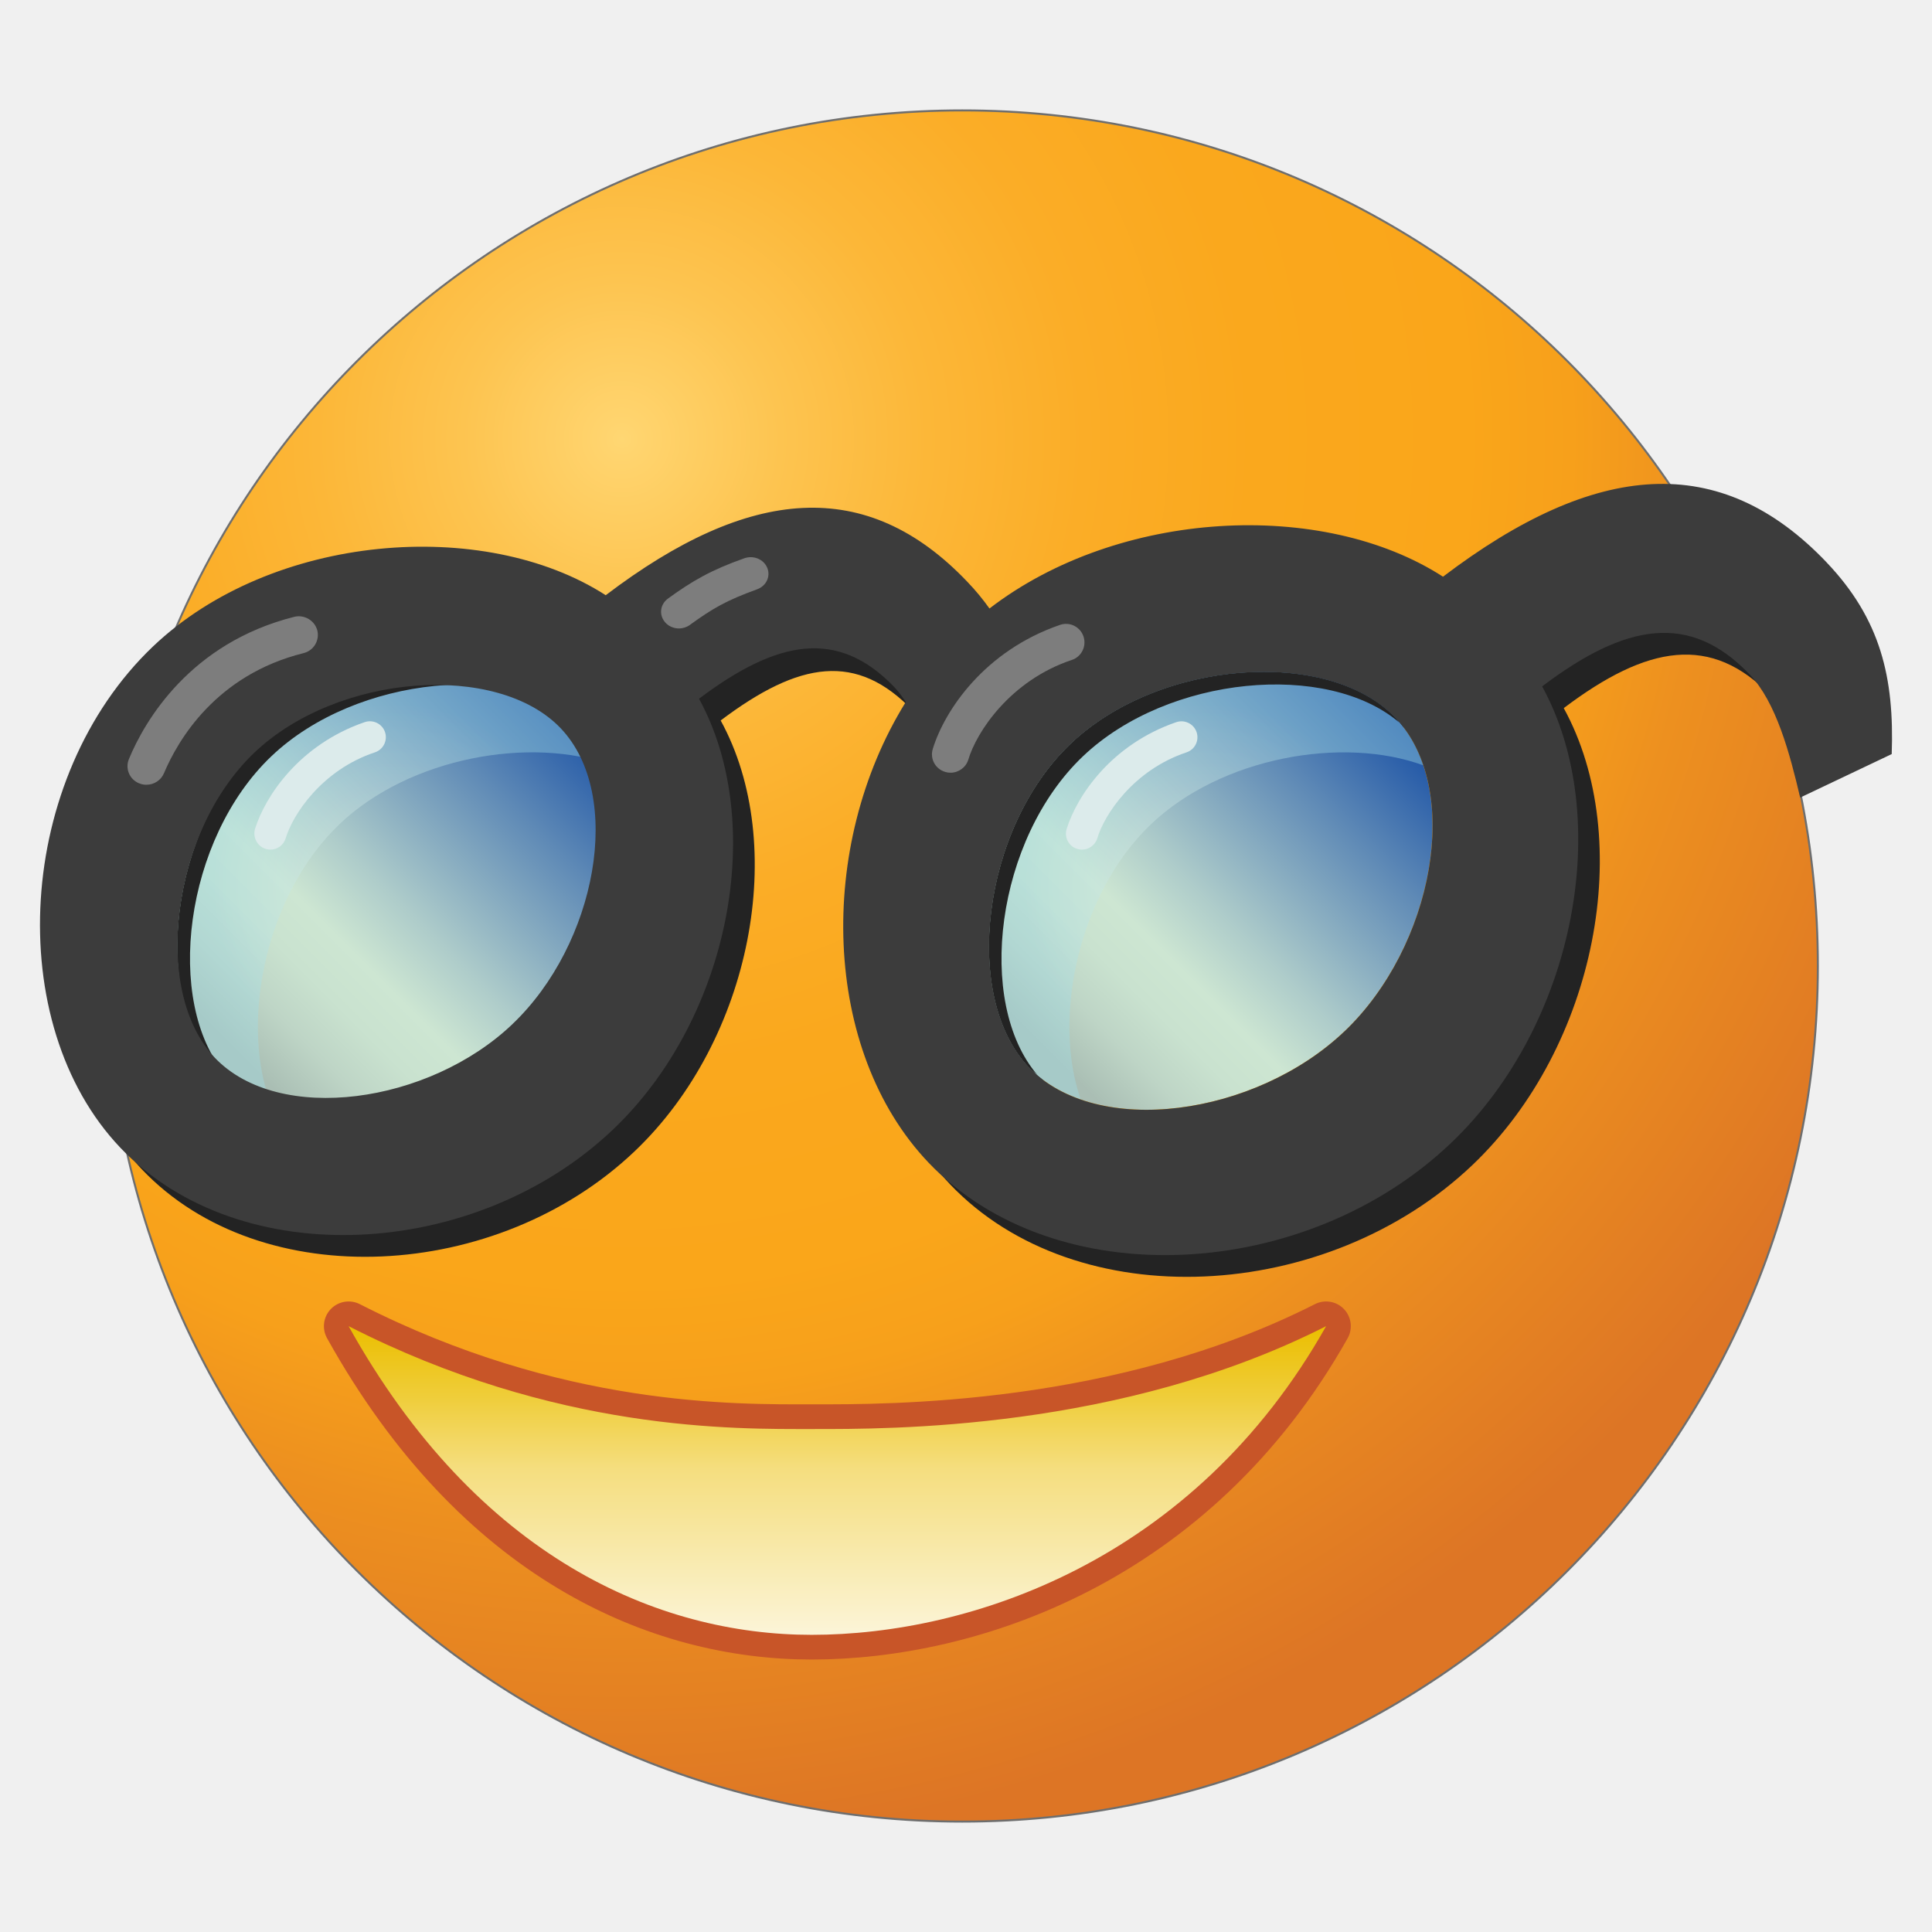
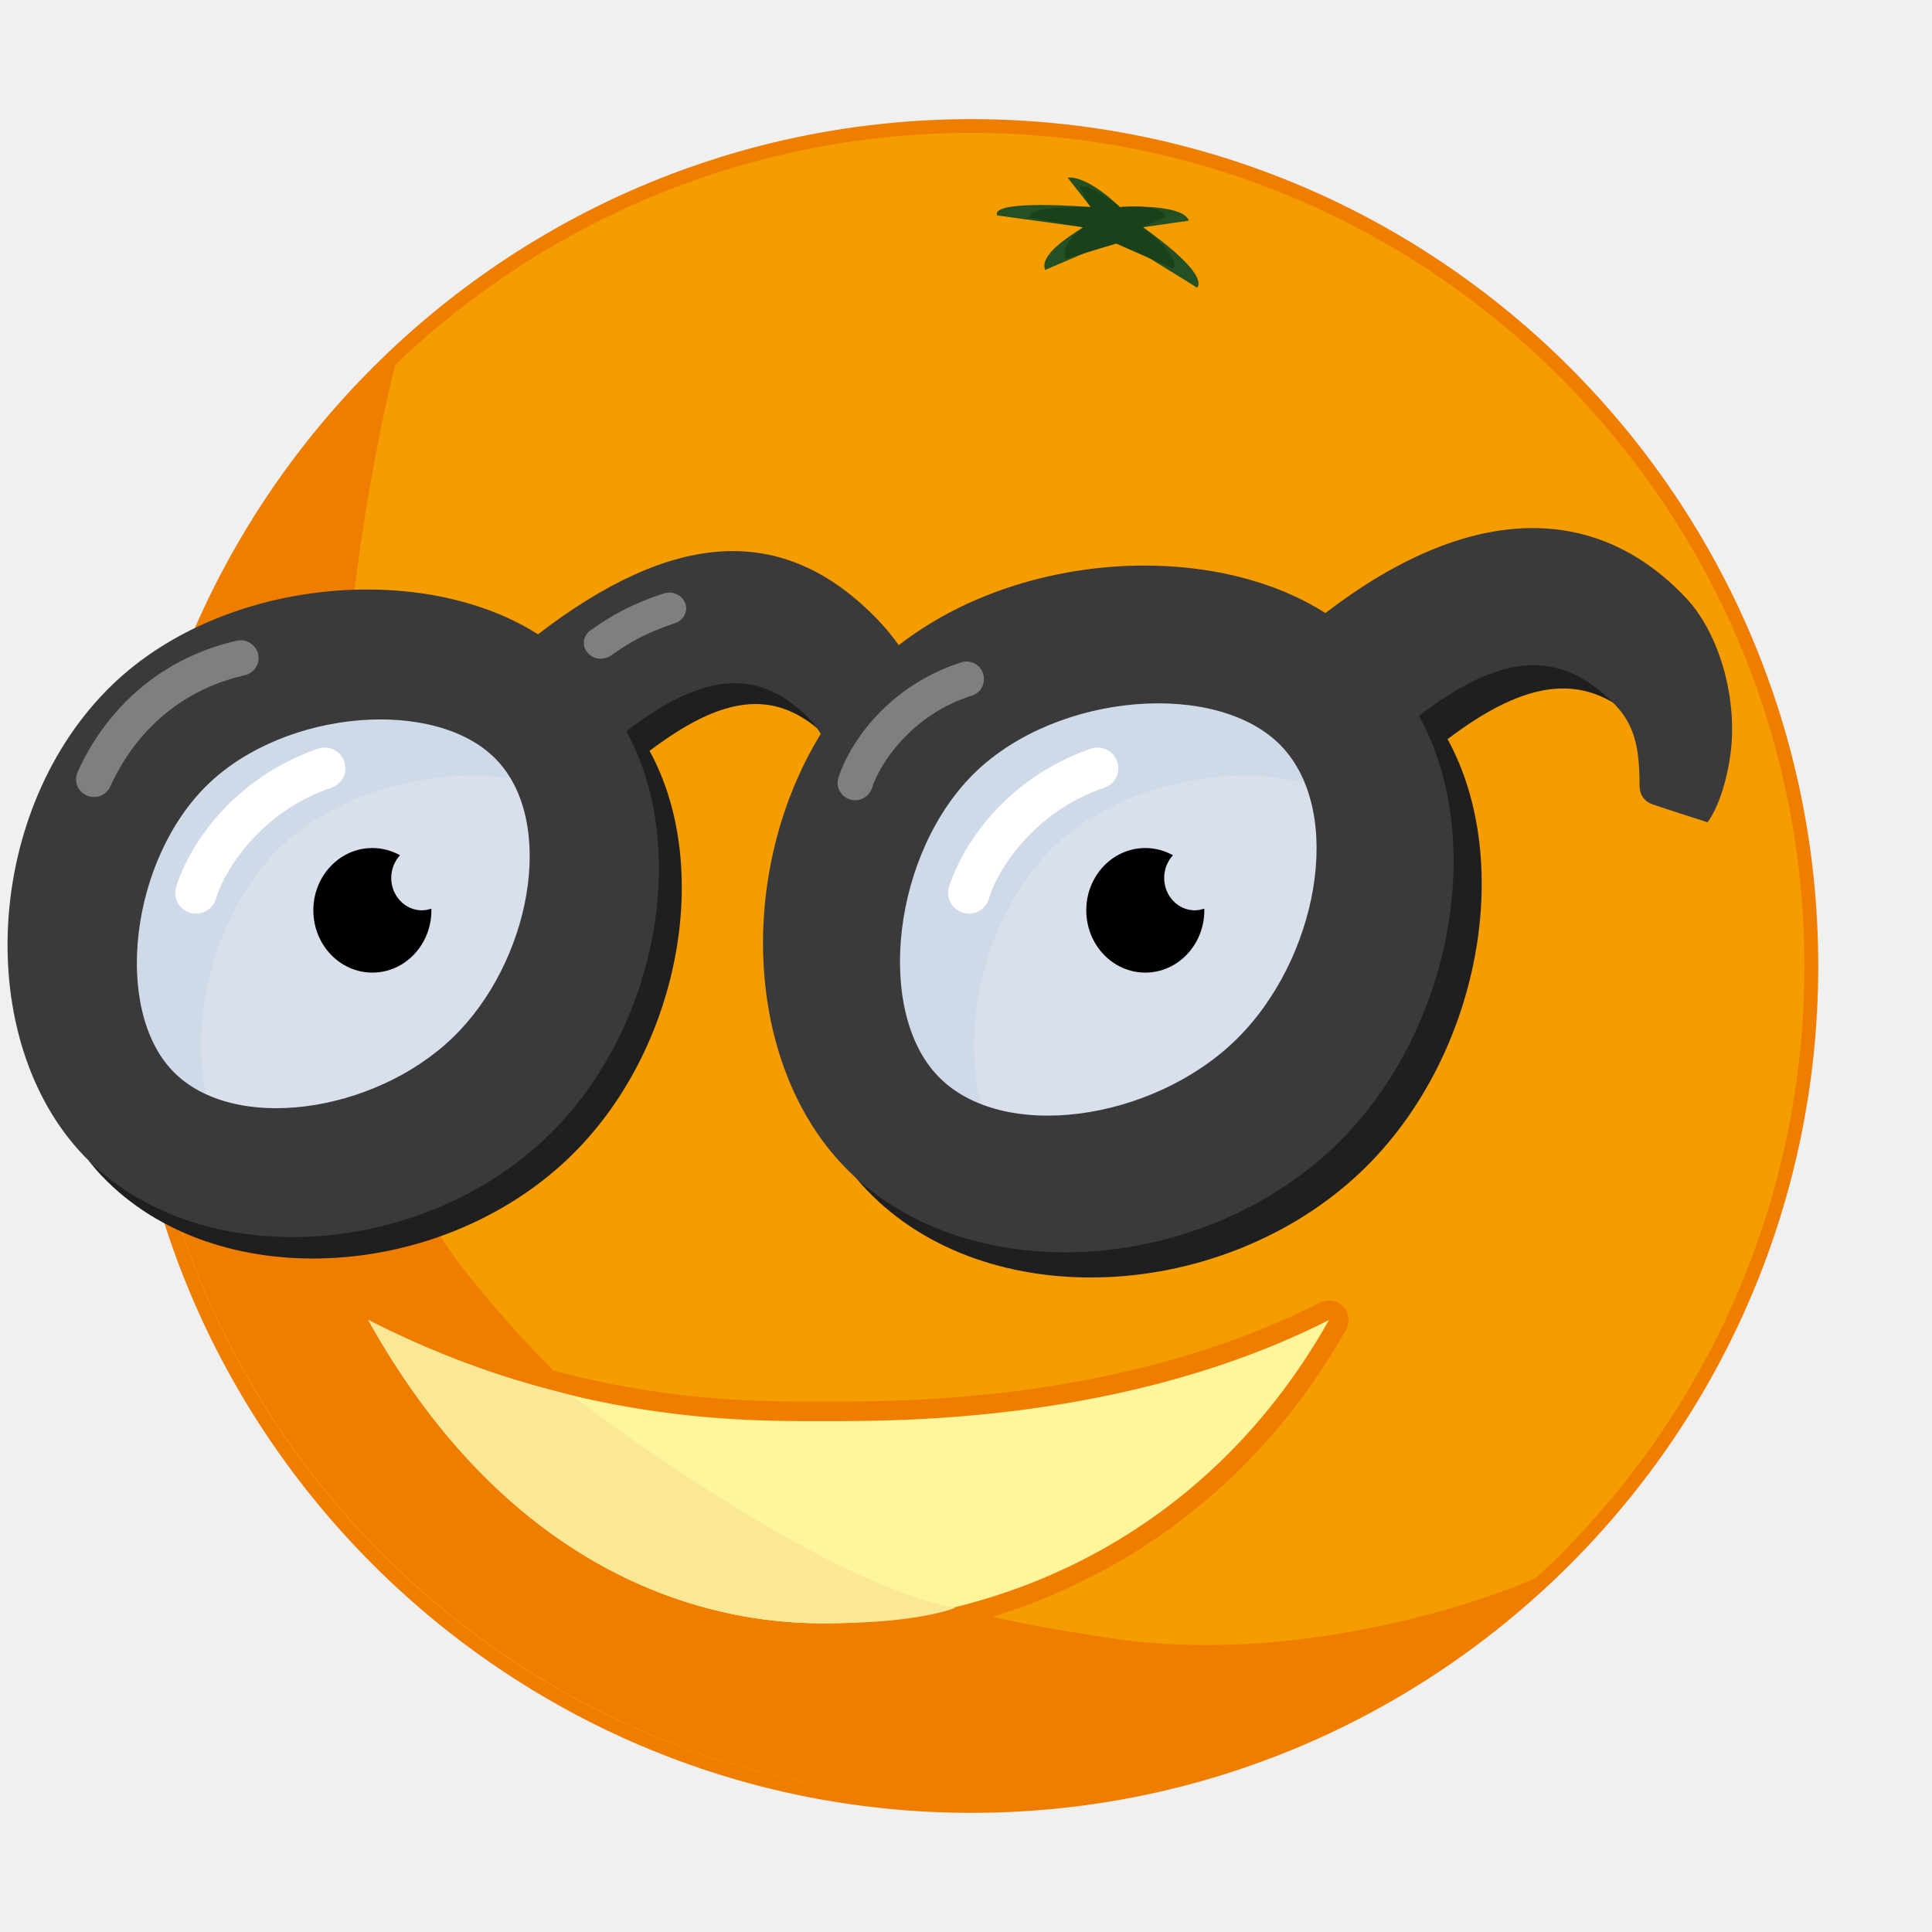
- <svg xmlns="http://www.w3.org/2000/svg" enable-background="new 0 0 48 48" xml:space="preserve" viewBox="0 0 48 48" version="1.1" y="0px" x="0px">
-   <defs>
-     <linearGradient id="linearGradient4030" y2="31" gradientUnits="userSpaceOnUse" x2="21" gradientTransform="matrix(1.278211,0,0,1.278211,-6.677185,-6.67706)" y1="39" x1="21">
-       <stop stop-color="#FFF" offset="0" />
-       <stop stop-color="#FEFDF6" offset="0.103" />
-       <stop stop-color="#FCF6DE" offset="0.224" />
-       <stop stop-color="#F9ECB6" offset="0.399" />
-       <stop stop-color="#F5DE7F" offset="0.653" />
-       <stop stop-color="#EFCD39" offset="0.83" />
-       <stop stop-color="#EBBE00" offset="1" />
-     </linearGradient>
-   </defs>
-   <radialGradient id="SVGID_1_" gradientUnits="userSpaceOnUse" cy="13.761" cx="17.314" gradientTransform="matrix(1.278211,0,0,1.278211,-6.677185,-6.67706)" r="27.328">
-     <stop stop-color="#FFD773" offset="0" />
-     <stop stop-color="#FFD46E" offset="0.013" />
-     <stop stop-color="#FDC450" offset="0.113" />
-     <stop stop-color="#FCB738" offset="0.217" />
-     <stop stop-color="#FBAD27" offset="0.328" />
-     <stop stop-color="#FAA81D" offset="0.449" />
-     <stop stop-color="#FAA61A" offset="0.6" />
-     <stop stop-color="#F7A01B" offset="0.675" />
-     <stop stop-color="#ED901F" offset="0.772" />
-     <stop stop-color="#DD7525" offset="1" />
-   </radialGradient>
-   <path d="M23.908,45.232c-11.73,0-21.235-9.507-21.235-21.232,0-11.728,9.506-21.232,21.235-21.232,11.725,0,21.231,9.506,21.231,21.232s-9.505,21.232-21.231,21.232z" stroke-opacity="0.542" stroke="#000" stroke-dasharray="none" stroke-miterlimit="4" stroke-width="0.1" fill="none" />
-   <path fill="url(#SVGID_1_)" d="M23.908,45.232c-11.73,0-21.235-9.507-21.235-21.232,0-11.728,9.506-21.232,21.235-21.232,11.725,0,21.231,9.506,21.231,21.232s-9.505,21.232-21.231,21.232z" />
-   <path stroke-linejoin="round" d="m20.205,35.504c-1.952,0-6.381,0.078-11.544-2.556,3.205,5.756,7.691,7.669,11.504,7.669,3.932,0,9.497-1.833,12.782-7.669-5.113,2.595-10.886,2.556-12.742,2.556z" stroke="#c85528" stroke-linecap="round" stroke-miterlimit="10" stroke-width="1.227" fill="none" />
-   <path fill="#232323" d="m41.8,12.564c-1.636,0.011-3.428,0.798-5.409,2.303-2.987-1.929-8.054-1.682-11.267,0.791-0.297-0.049-0.649-0.075-0.859-0.294-2.494-2.62-5.106-2.749-8.678-0.035-3.022-1.945-8.291-1.543-11.25,1.277-0.193,0.182-0.372,0.374-0.543,0.573-0.726,2.139-1.118,4.433-1.118,6.821,0,1.603,0.18,3.165,0.516,4.667,0.107,0.134,0.22,0.267,0.34,0.392,2.967,3.115,8.831,2.79,12.24-0.46,2.912-2.774,3.826-7.613,2.133-10.699,1.956-1.475,3.383-1.705,4.783-0.236,0.1,0.104,0.266,0.185,0.35,0.318-2.223,3.582-2.08,8.664,0.57,11.446,3.15,3.3,9.364,2.957,12.979-0.488,3.087-2.944,4.057-8.077,2.264-11.347,2.073-1.566,3.67-1.853,5.155-0.298,0.028,0.031,0.055,0.065,0.083,0.096-0.56-1.715-1.333-3.336-2.289-4.828zm-28.526,13.417c-2.076,1.98-5.802,2.51-7.396,0.839-1.57-1.646-1.099-5.595,0.977-7.577,2.077-1.977,6.045-2.26,7.614-0.61,1.593,1.669,0.881,5.37-1.195,7.348zm20.67,0.18c-2.205,2.1-6.155,2.664-7.847,0.89-1.665-1.746-1.167-5.935,1.037-8.032,2.2-2.1,6.41-2.397,8.072-0.649,1.691,1.772,0.936,5.694-1.262,7.792z" />
-   <linearGradient id="SVGID_5_" y2="18.999" gradientUnits="userSpaceOnUse" x2="32.171" gradientTransform="matrix(1.278211,0,0,1.278211,-6.677185,-6.67706)" y1="25.959" x1="25.211">
-     <stop stop-color="#AABEB4" offset="0.05" />
-     <stop stop-color="#ACC1B6" offset="0.061" />
-     <stop stop-color="#BED5C6" offset="0.159" />
-     <stop stop-color="#C9E2CF" offset="0.256" />
-     <stop stop-color="#CDE6D2" offset="0.35" />
-     <stop stop-color="#AECCCA" offset="0.484" />
-     <stop stop-color="#5F8AB6" offset="0.774" />
-     <stop stop-color="#1E54A6" offset="1" />
-   </linearGradient>
-   <path fill="url(#SVGID_5_)" d="m33.402,25.623c-2.205,2.101-6.155,2.664-7.844,0.89-1.663-1.745-1.167-5.935,1.038-8.034,2.2-2.099,6.409-2.397,8.072-0.648,1.69,1.773,0.937,5.693-1.265,7.792z" />
-   <radialGradient id="SVGID_6_" gradientUnits="userSpaceOnUse" cy="22.436" cx="28.667" gradientTransform="matrix(1.278211,0,0,1.278211,-6.677185,-6.67706)" r="4.188">
-     <stop stop-color="#E6F0E6" offset="0.15" />
-     <stop stop-color="#A0DCE6" offset="0.85" />
-   </radialGradient>
-   <path opacity="0.4" fill="url(#SVGID_6_)" d="m28.594,20.479c1.75-1.668,4.766-2.197,6.766-1.465-0.152-0.451-0.38-0.854-0.693-1.182-1.663-1.749-5.872-1.451-8.072,0.648-2.205,2.1-2.7,6.289-1.038,8.034,0.346,0.363,0.79,0.622,1.292,0.798-0.709-2.034-0.049-5.124,1.745-6.832z" />
-   <path fill="#dcebeb" d="m26.766,21.091c0.037,0.011,0.077,0.018,0.116,0.018,0.167,0,0.327-0.11,0.38-0.281,0.173-0.588,0.899-1.698,2.22-2.137,0.206-0.07,0.317-0.294,0.247-0.501-0.07-0.208-0.297-0.318-0.505-0.248-1.617,0.556-2.466,1.83-2.724,2.654-0.064,0.21,0.054,0.432,0.266,0.496z" />
-   <path fill="#232323" d="m34.765,17.952c-0.035-0.038-0.06-0.082-0.097-0.12-1.663-1.749-5.872-1.451-8.072,0.648-2.205,2.1-2.7,6.289-1.038,8.034,0.064,0.07,0.141,0.129,0.213,0.19-1.542-1.809-1.025-5.859,1.133-7.913,2.118-2.016,6.078-2.366,7.861-0.839z" />
-   <linearGradient id="SVGID_7_" y2="18.997" gradientUnits="userSpaceOnUse" x2="16.396" gradientTransform="matrix(1.278211,0,0,1.278211,-6.677185,-6.67706)" y1="25.957" x1="9.435">
-     <stop stop-color="#AABEB4" offset="0.05" />
-     <stop stop-color="#ACC1B6" offset="0.061" />
-     <stop stop-color="#BED5C6" offset="0.159" />
-     <stop stop-color="#C9E2CF" offset="0.256" />
-     <stop stop-color="#CDE6D2" offset="0.35" />
-     <stop stop-color="#AECCCA" offset="0.484" />
-     <stop stop-color="#5F8AB6" offset="0.774" />
-     <stop stop-color="#1E54A6" offset="1" />
-   </linearGradient>
-   <path fill="url(#SVGID_7_)" d="m13.24,25.623c-2.202,2.101-6.152,2.664-7.844,0.89-1.665-1.745-1.168-5.935,1.034-8.034,2.202-2.099,6.412-2.397,8.075-0.648,1.691,1.773,0.936,5.693-1.264,7.792z" />
-   <radialGradient id="SVGID_8_" gradientUnits="userSpaceOnUse" cy="22.436" cx="12.893" gradientTransform="matrix(1.278211,0,0,1.278211,-6.677185,-6.67706)" r="4.188">
-     <stop stop-color="#E6F0E6" offset="0.15" />
-     <stop stop-color="#A0DCE6" offset="0.85" />
-   </radialGradient>
-   <path opacity="0.4" fill="url(#SVGID_8_)" d="M8.431,20.479c1.749-1.669,4.767-2.198,6.766-1.465-0.154-0.452-0.38-0.854-0.693-1.183-1.663-1.748-5.872-1.45-8.074,0.648-2.202,2.101-2.7,6.289-1.034,8.034,0.346,0.363,0.79,0.622,1.291,0.798-0.711-2.034-0.047-5.125,1.745-6.832z" />
-   <path fill="#dcebeb" d="m6.601,21.091c0.041,0.011,0.079,0.018,0.116,0.018,0.173,0,0.327-0.11,0.38-0.281,0.176-0.588,0.897-1.698,2.22-2.137,0.207-0.07,0.317-0.294,0.249-0.501-0.07-0.209-0.297-0.319-0.505-0.249-1.617,0.556-2.467,1.83-2.726,2.654-0.06,0.21,0.059,0.432,0.266,0.496z" />
-   <path fill="#232323" d="m14.601,17.952c-0.033-0.038-0.061-0.082-0.097-0.12-1.663-1.749-5.872-1.451-8.075,0.648-2.202,2.1-2.7,6.289-1.034,8.034,0.066,0.07,0.138,0.129,0.213,0.19-1.539-1.809-1.024-5.86,1.133-7.914,2.114-2.016,6.077-2.366,7.859-0.838z" />
-   <path fill="#3c3c3c" d="M45.382,13.972c-2.646-2.778-5.739-2.524-9.531,0.356-2.987-1.93-8.055-1.682-11.268,0.79-0.159-0.223-0.34-0.446-0.55-0.664-2.495-2.621-5.412-2.381-8.984,0.334-3.02-1.947-8.291-1.544-11.251,1.276-3.406,3.249-3.753,9.359-0.804,12.455,2.967,3.115,8.829,2.789,12.24-0.46,2.912-2.774,3.824-7.613,2.133-10.699,1.956-1.475,3.461-1.747,4.86-0.281,0.098,0.105,0.189,0.23,0.276,0.363-2.223,3.582-2.083,8.664,0.569,11.446,3.147,3.3,9.364,2.957,12.978-0.49,3.089-2.942,4.058-8.075,2.264-11.345,2.072-1.566,3.67-1.853,5.155-0.297,0.662,0.693,0.997,1.963,1.256,3.06l2.274-1.081c0.066-1.892-0.272-3.35-1.618-4.763zm-32.648,11.47c-2.074,1.98-5.802,2.51-7.396,0.838-1.568-1.647-1.097-5.594,0.977-7.577,2.077-1.977,6.045-2.26,7.615-0.61,1.59,1.671,0.882,5.37-1.196,7.348zm20.669,0.182c-2.205,2.101-6.155,2.664-7.844,0.89-1.663-1.745-1.167-5.935,1.038-8.034,2.2-2.099,6.409-2.397,8.072-0.648,1.69,1.773,0.937,5.693-1.265,7.792z" />
-   <path fill="#7d7d7d" d="M3.457,19.462c-0.24-0.097-0.353-0.368-0.253-0.606,0.394-0.953,1.526-2.882,4.107-3.531,0.251-0.061,0.507,0.089,0.573,0.339,0.06,0.249-0.091,0.502-0.344,0.563-2.183,0.545-3.123,2.17-3.466,2.983v0.001c-0.077,0.179-0.251,0.286-0.436,0.286-0.06,0.001-0.121-0.01-0.18-0.036zm20.024-0.284c0.046,0.014,0.089,0.02,0.134,0.02,0.197,0,0.38-0.127,0.442-0.323,0.201-0.685,1.043-1.971,2.576-2.48,0.239-0.081,0.367-0.343,0.286-0.582-0.081-0.242-0.343-0.371-0.583-0.288-1.876,0.644-2.866,2.122-3.16,3.078-0.078,0.243,0.059,0.5,0.304,0.574zm-6.964-3.727c-0.15-0.18-0.114-0.44,0.079-0.58,0.596-0.433,1.066-0.708,1.897-1.001,0.229-0.081,0.483,0.026,0.57,0.239,0.087,0.213-0.027,0.452-0.256,0.533-0.772,0.281-1.097,0.472-1.669,0.885-0.081,0.058-0.176,0.087-0.272,0.087-0.132-0.001-0.262-0.056-0.349-0.162z" />
-   <path d="m20.205,35.504c-1.952,0-6.381,0.078-11.544-2.556,3.205,5.756,7.691,7.669,11.504,7.669,3.932,0,9.497-1.833,12.782-7.669-5.113,2.595-10.886,2.556-12.742,2.556z" stroke-miterlimit="10" fill="url(#linearGradient4030)" />
+ <svg xmlns="http://www.w3.org/2000/svg" version="1.1" id="Layer_1" x="0px" y="0px" width="218.268px" height="218.268px" viewBox="0 0 218.268 218.268" enable-background="new 0 0 218.268 218.268" xml:space="preserve">
+   <g>
+     <g>
+       <path fill="#F59C00" d="M109.747,204.029c-52.426,0-94.905-42.491-94.905-94.895c0-52.417,42.484-94.896,94.905-94.896    c52.402,0,94.89,42.488,94.89,94.896C204.636,161.539,162.154,204.029,109.747,204.029z" />
+       <path fill="#EF7D00" d="M109.747,204.807c-52.759,0-95.684-42.917-95.684-95.673c0-52.755,42.925-95.674,95.684-95.674    c52.752,0,95.669,42.919,95.669,95.674C205.416,161.89,162.499,204.807,109.747,204.807z M109.747,15.018    c-51.901,0-94.125,42.222-94.125,94.116c0,51.896,42.224,94.114,94.125,94.114c51.892,0,94.11-42.219,94.11-94.114    C203.857,57.24,161.638,15.018,109.747,15.018z" />
+     </g>
+     <path fill="#EF7D00" d="M125.783,185.113c-18.717-2.819-45.641-7.391-72.668-40.786c-27.029-33.397-8.29-103.81-8.29-103.81   c-17.979,17.209-29.229,41.391-29.229,68.246c0,52.205,42.318,94.528,94.53,94.528c24.911,0,47.501-9.711,64.39-25.457   C164.214,182.516,143.907,187.843,125.783,185.113z" />
+     <path fill="#EF7D00" d="M93.017,185.608c-12.558,0-36.188-4.601-53.346-35.409c-0.473-0.85-0.334-1.908,0.34-2.607   c0.679-0.701,1.728-0.877,2.594-0.435c21.922,11.184,40.91,11.184,49.02,11.184h2.326c8.199,0,33.15,0,55.194-11.186   c0.868-0.44,1.923-0.262,2.595,0.442c0.672,0.701,0.807,1.764,0.33,2.611C137.376,176.308,111.931,185.608,93.017,185.608z    M47.299,154.23c15.562,23.287,35.014,26.962,45.718,26.962c7.962,0,33.819-2.062,51.336-27.004   c-21.059,8.57-42.768,8.569-50.402,8.569l-2.326,0.001C84.035,162.758,67.265,162.758,47.299,154.23z" />
+     <path fill="#1F1F1F" d="M176.23,61.857c-7.042,0.051-14.754,3.435-23.282,9.913c-12.858-8.301-34.667-7.24-48.497,3.406   c-1.276-0.208-2.796-0.321-3.696-1.264c-10.735-11.278-21.979-11.835-37.352-0.149c-13.009-8.372-35.685-6.642-48.424,5.496   c-0.831,0.784-1.601,1.609-2.337,2.467c-3.126,9.206-4.815,19.08-4.815,29.359c0,6.898,0.776,13.621,2.226,20.086   c0.46,0.576,0.944,1.149,1.461,1.689c12.771,13.407,38.012,12.009,52.684-1.979c12.534-11.94,16.467-32.77,9.184-46.053   c8.418-6.348,14.563-7.341,20.586-1.019c0.43,0.447,1.145,0.799,1.507,1.371c-9.565,15.415-8.95,37.291,2.457,49.267   c13.555,14.204,40.305,12.726,55.864-2.103c13.286-12.671,17.461-34.764,9.744-48.84c8.922-6.74,15.794-7.978,22.186-1.281   c0.122,0.133,0.238,0.28,0.359,0.414c-2.41-7.386-5.738-14.361-9.855-20.782L176.23,61.857z M53.447,119.607   c-8.934,8.522-24.973,10.805-31.833,3.609c-6.755-7.085-4.729-24.082,4.204-32.613c8.941-8.511,26.02-9.729,32.773-2.625   C65.449,95.162,62.384,111.089,53.447,119.607L53.447,119.607z M142.417,120.383c-9.489,9.038-26.491,11.466-33.776,3.829   c-7.168-7.516-5.021-25.545,4.464-34.572c9.469-9.04,27.59-10.315,34.743-2.796C155.125,94.47,151.875,111.354,142.417,120.383z" />
+     <path fill="#1F1F1F" d="M57.512,85.162c-0.146-0.165-0.262-0.353-0.419-0.515c-7.129-7.498-25.175-6.22-34.619,2.778   c-9.445,9.007-11.575,26.965-4.435,34.447c0.284,0.3,0.591,0.55,0.915,0.816c-6.6-7.758-4.389-25.125,4.855-33.935   c9.065-8.645,26.057-10.145,33.699-3.593H57.512z" />
+     <path fill="#245024" d="M123.228,23.394c0,0-11.311-0.938-10.575,0.941l9.716,1.341c-1.714,1.103-4.949,3.13-4.296,4.821   l8.24-3.527l8.946,5.536c1.254-1.791-6.139-6.83-6.139-6.83l5.198-0.75c-0.782-2.018-7.794-1.527-7.794-1.527   s-3.527-3.545-5.914-3.339L123.228,23.394z" />
+     <path fill="#1B411B" d="M123.228,23.394c0,0-7.398-0.24-6.832,1.202l5.973,1.08c-1.184,0.904-2.498,2.277-1.995,3.577l5.729-1.735   l6.461,2.838c0.842-1.429-3.443-4.68-3.443-4.68l2.598-1.198c-0.603-1.551-5.193-1.079-5.193-1.079s-2.93-2.568-4.611-2.343   L123.228,23.394z" />
+     <path fill="#FFF59B" d="M93.197,160.548c-8.723,0-28.519,0.35-51.595-11.424C55.928,174.85,75.98,183.4,93.017,183.4   c17.574,0,42.445-8.193,57.127-34.275C127.294,160.718,101.492,160.548,93.197,160.548L93.197,160.548z" />
+     <path fill="#FAE897" d="M93.017,183.4c7.111,0,12.08-0.733,14.895-1.743c-11.143-2.074-29.589-13.669-43.328-24.021   c-4.418-1.164-12.373-3.007-22.981-8.511C55.928,174.85,75.98,183.4,93.017,183.4z" />
+     <path fill="#D9DFEB" d="M141.915,119.49c-9.863,9.4-27.531,11.915-35.091,3.979c-7.438-7.803-5.219-26.545,4.645-35.935   c9.842-9.388,28.667-10.72,36.107-2.899C155.134,92.567,151.767,110.102,141.915,119.49L141.915,119.49z" />
+     <path fill="#CFDAE9" d="M119.095,95.621c7.826-7.461,21.32-9.83,30.264-6.553c-0.68-2.018-1.699-3.818-3.1-5.288   c-7.439-7.823-26.267-6.489-36.105,2.896c-9.863,9.396-12.078,28.133-4.646,35.937c1.551,1.624,3.534,2.784,5.783,3.569   C108.12,117.084,111.072,103.259,119.095,95.621L119.095,95.621z" />
+     <path d="M134.988,102.844c-1.915,0-3.465-1.641-3.465-3.661c0-0.997,0.379-1.897,0.992-2.558c-0.932-0.522-1.996-0.82-3.125-0.82   c-3.682,0-6.668,3.148-6.668,7.035c0,3.89,2.986,7.041,6.668,7.041s6.669-3.151,6.669-7.041c0-0.062-0.009-0.125-0.011-0.189   C135.711,102.765,135.362,102.844,134.988,102.844z" />
+     <path fill="#FFFFFF" d="M108.787,103.117c0.217,0.068,0.452,0.104,0.685,0.104c0.986,0,1.923-0.646,2.231-1.654   c1.02-3.459,5.289-9.984,13.065-12.572c1.208-0.414,1.864-1.73,1.45-2.949c-0.414-1.226-1.745-1.871-2.969-1.461   c-9.516,3.274-14.509,10.77-16.029,15.615C106.845,101.433,107.537,102.742,108.787,103.117L108.787,103.117z" />
+     <path fill="#D9DFEB" d="M54.593,119.49c-9.863,9.4-27.531,11.915-35.092,3.979c-7.437-7.803-5.219-26.545,4.645-35.935   c9.842-9.388,28.668-10.72,36.108-2.899C67.813,92.567,64.445,110.102,54.593,119.49L54.593,119.49z" />
+     <path fill="#CFDAE9" d="M31.774,95.621c7.826-7.461,21.32-9.83,30.265-6.553c-0.682-2.018-1.7-3.818-3.101-5.288   c-7.44-7.823-26.267-6.489-36.106,2.896c-9.862,9.396-12.077,28.133-4.645,35.937c1.551,1.624,3.533,2.784,5.783,3.569   C20.798,117.084,23.751,103.259,31.774,95.621L31.774,95.621z" />
+     <path d="M47.667,102.844c-1.915,0-3.466-1.641-3.466-3.661c0-0.997,0.379-1.897,0.992-2.558c-0.932-0.522-1.994-0.82-3.124-0.82   c-3.681,0-6.669,3.148-6.669,7.035c0,3.89,2.988,7.041,6.669,7.041c3.682,0,6.669-3.151,6.669-7.041   c0-0.062-0.01-0.125-0.012-0.189C48.39,102.765,48.041,102.844,47.667,102.844z" />
+     <path fill="#FFFFFF" d="M21.464,103.117c0.217,0.068,0.453,0.104,0.686,0.104c0.986,0,1.924-0.646,2.23-1.654   c1.02-3.459,5.291-9.984,13.066-12.572c1.209-0.414,1.865-1.73,1.451-2.949c-0.415-1.226-1.746-1.871-2.969-1.461   c-9.518,3.274-14.51,10.77-16.029,15.615C19.523,101.433,20.215,102.742,21.464,103.117L21.464,103.117z" />
+     <path fill="#3A3A3A" d="M70.751,82.608c8.326-6.351,14.766-7.544,20.773-1.301c0.436,0.459,0.832,1.008,1.208,1.592   c-9.413,15.354-8.746,37.046,2.639,48.88c13.526,14.058,40.1,12.462,55.488-2.348c13.144-12.645,17.185-34.616,9.448-48.56   c8.83-6.736,15.584-7.929,22.035-1.38c2.33,2.369,2.881,4.968,2.889,9.195c0,0-0.149,1.619,1.461,2.183   c1.338,0.467,6.223,2.029,6.223,2.029c1.614-2.226,2.498-6.202,2.713-8.909c0.436-6.088-1.664-12.738-5.159-16.443   c-10.263-10.885-24.592-10.674-40.731,1.715c-12.832-8.188-34.507-7.024-48.197,3.63c-0.69-0.957-1.445-1.908-2.346-2.844   C88.478,58.891,76,59.979,60.775,71.661c-12.943-8.26-35.473-6.434-48.066,5.68C-1.797,91.308-3.15,117.439,9.517,130.614   c12.759,13.253,37.812,11.748,52.326-2.215C74.234,116.476,78.052,95.763,70.751,82.608z M144.742,84.271   c7.26,7.541,4.119,24.319-5.254,33.34s-26.259,11.512-33.518,3.966c-7.158-7.438-5.117-25.352,4.259-34.372   C119.601,78.186,137.587,76.827,144.742,84.271z M19.509,120.994c-6.75-7.015-4.818-23.906,4.016-32.416   c8.846-8.499,25.807-9.783,32.547-2.764c6.848,7.106,3.882,22.94-4.959,31.444C42.277,125.758,26.355,128.107,19.509,120.994z" />
+     <path fill="#7E7F7F" d="M9.802,89.867c-1.025-0.435-1.488-1.612-1.038-2.627c1.771-4.067,6.806-12.275,17.964-14.856   c1.082-0.241,2.178,0.428,2.438,1.506c0.238,1.077-0.432,2.154-1.525,2.395c-9.442,2.164-13.619,9.081-15.168,12.551v0.007   c-0.344,0.764-1.102,1.212-1.898,1.195C10.314,90.039,10.052,89.983,9.802,89.867L9.802,89.867z M95.999,90.306   c0.196,0.065,0.381,0.098,0.572,0.103c0.849,0.017,1.646-0.514,1.933-1.357c0.921-2.933,4.652-8.394,11.289-10.456   c1.034-0.328,1.606-1.443,1.279-2.479c-0.326-1.047-1.441-1.625-2.483-1.286c-8.13,2.616-12.509,8.894-13.853,12.982   C94.379,88.852,94.949,89.966,95.999,90.306L95.999,90.306z M66.335,73.692c-0.627-0.788-0.45-1.9,0.391-2.492   c2.598-1.815,4.646-2.958,8.247-4.149c0.991-0.328,2.076,0.15,2.433,1.078c0.355,0.925-0.154,1.944-1.144,2.271   c-3.347,1.147-4.759,1.939-7.257,3.67c-0.353,0.239-0.768,0.357-1.18,0.35c-0.566-0.016-1.123-0.263-1.488-0.727H66.335z" />
+   </g>
</svg>
